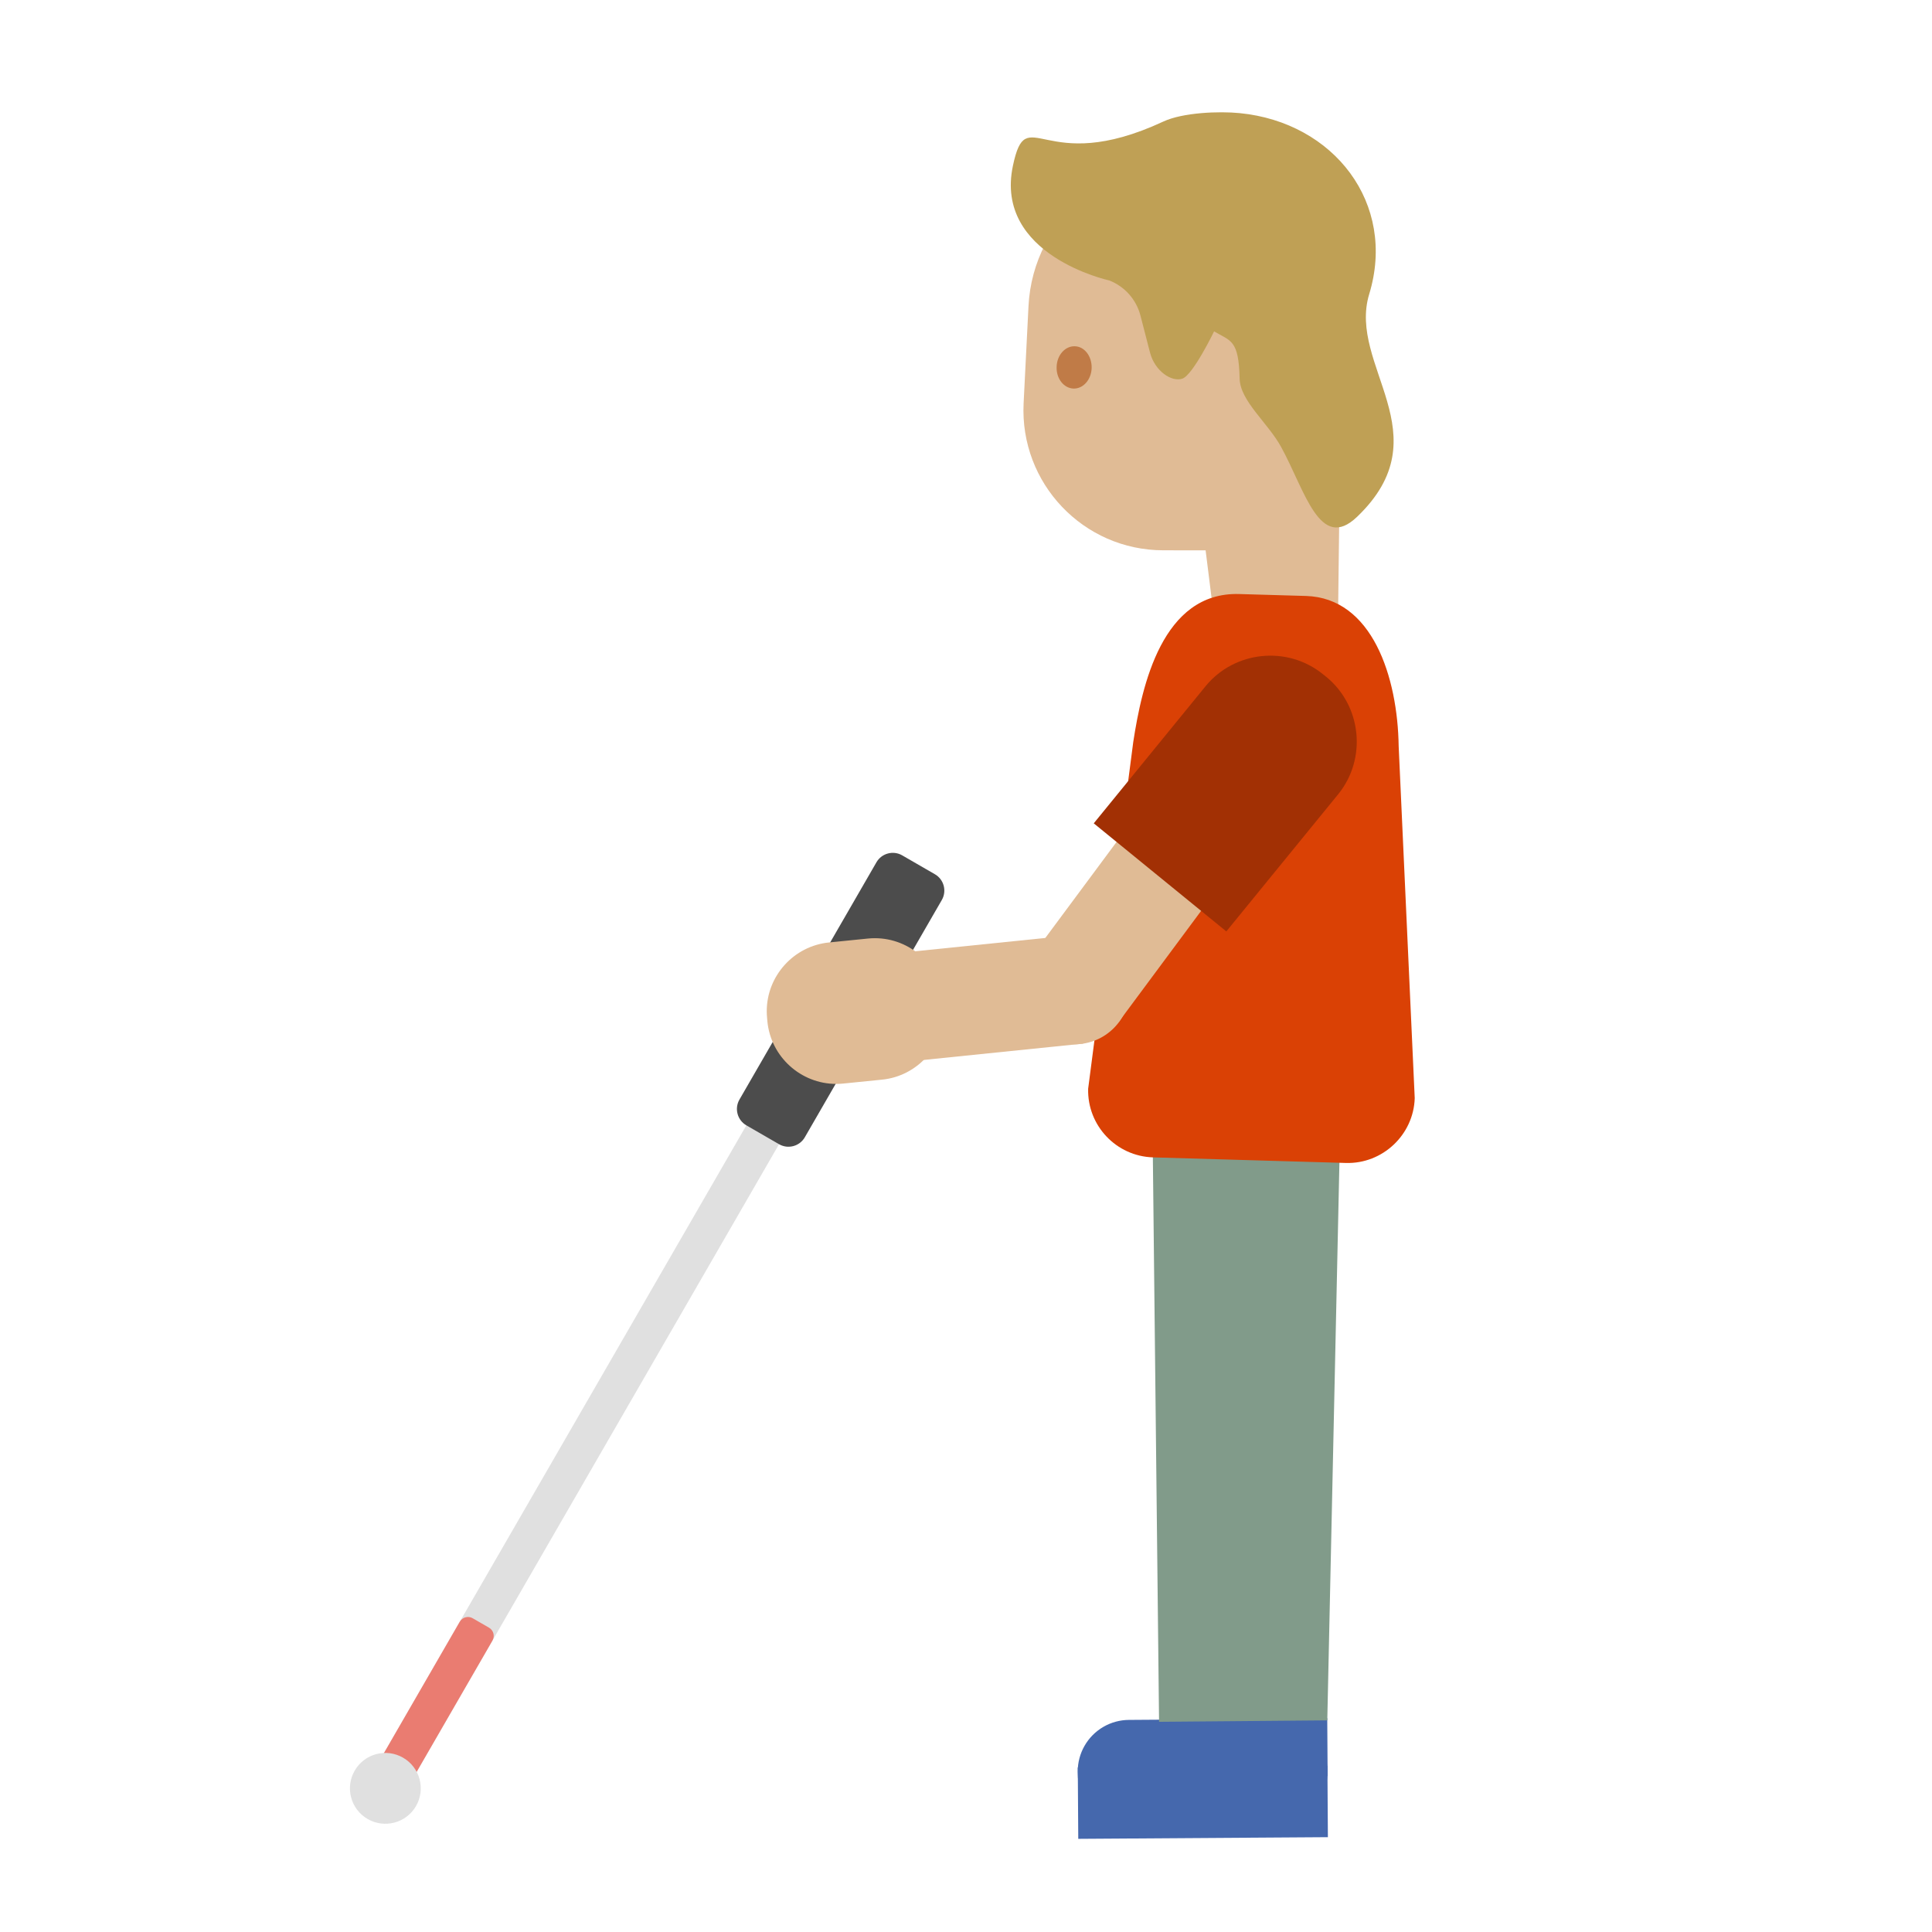
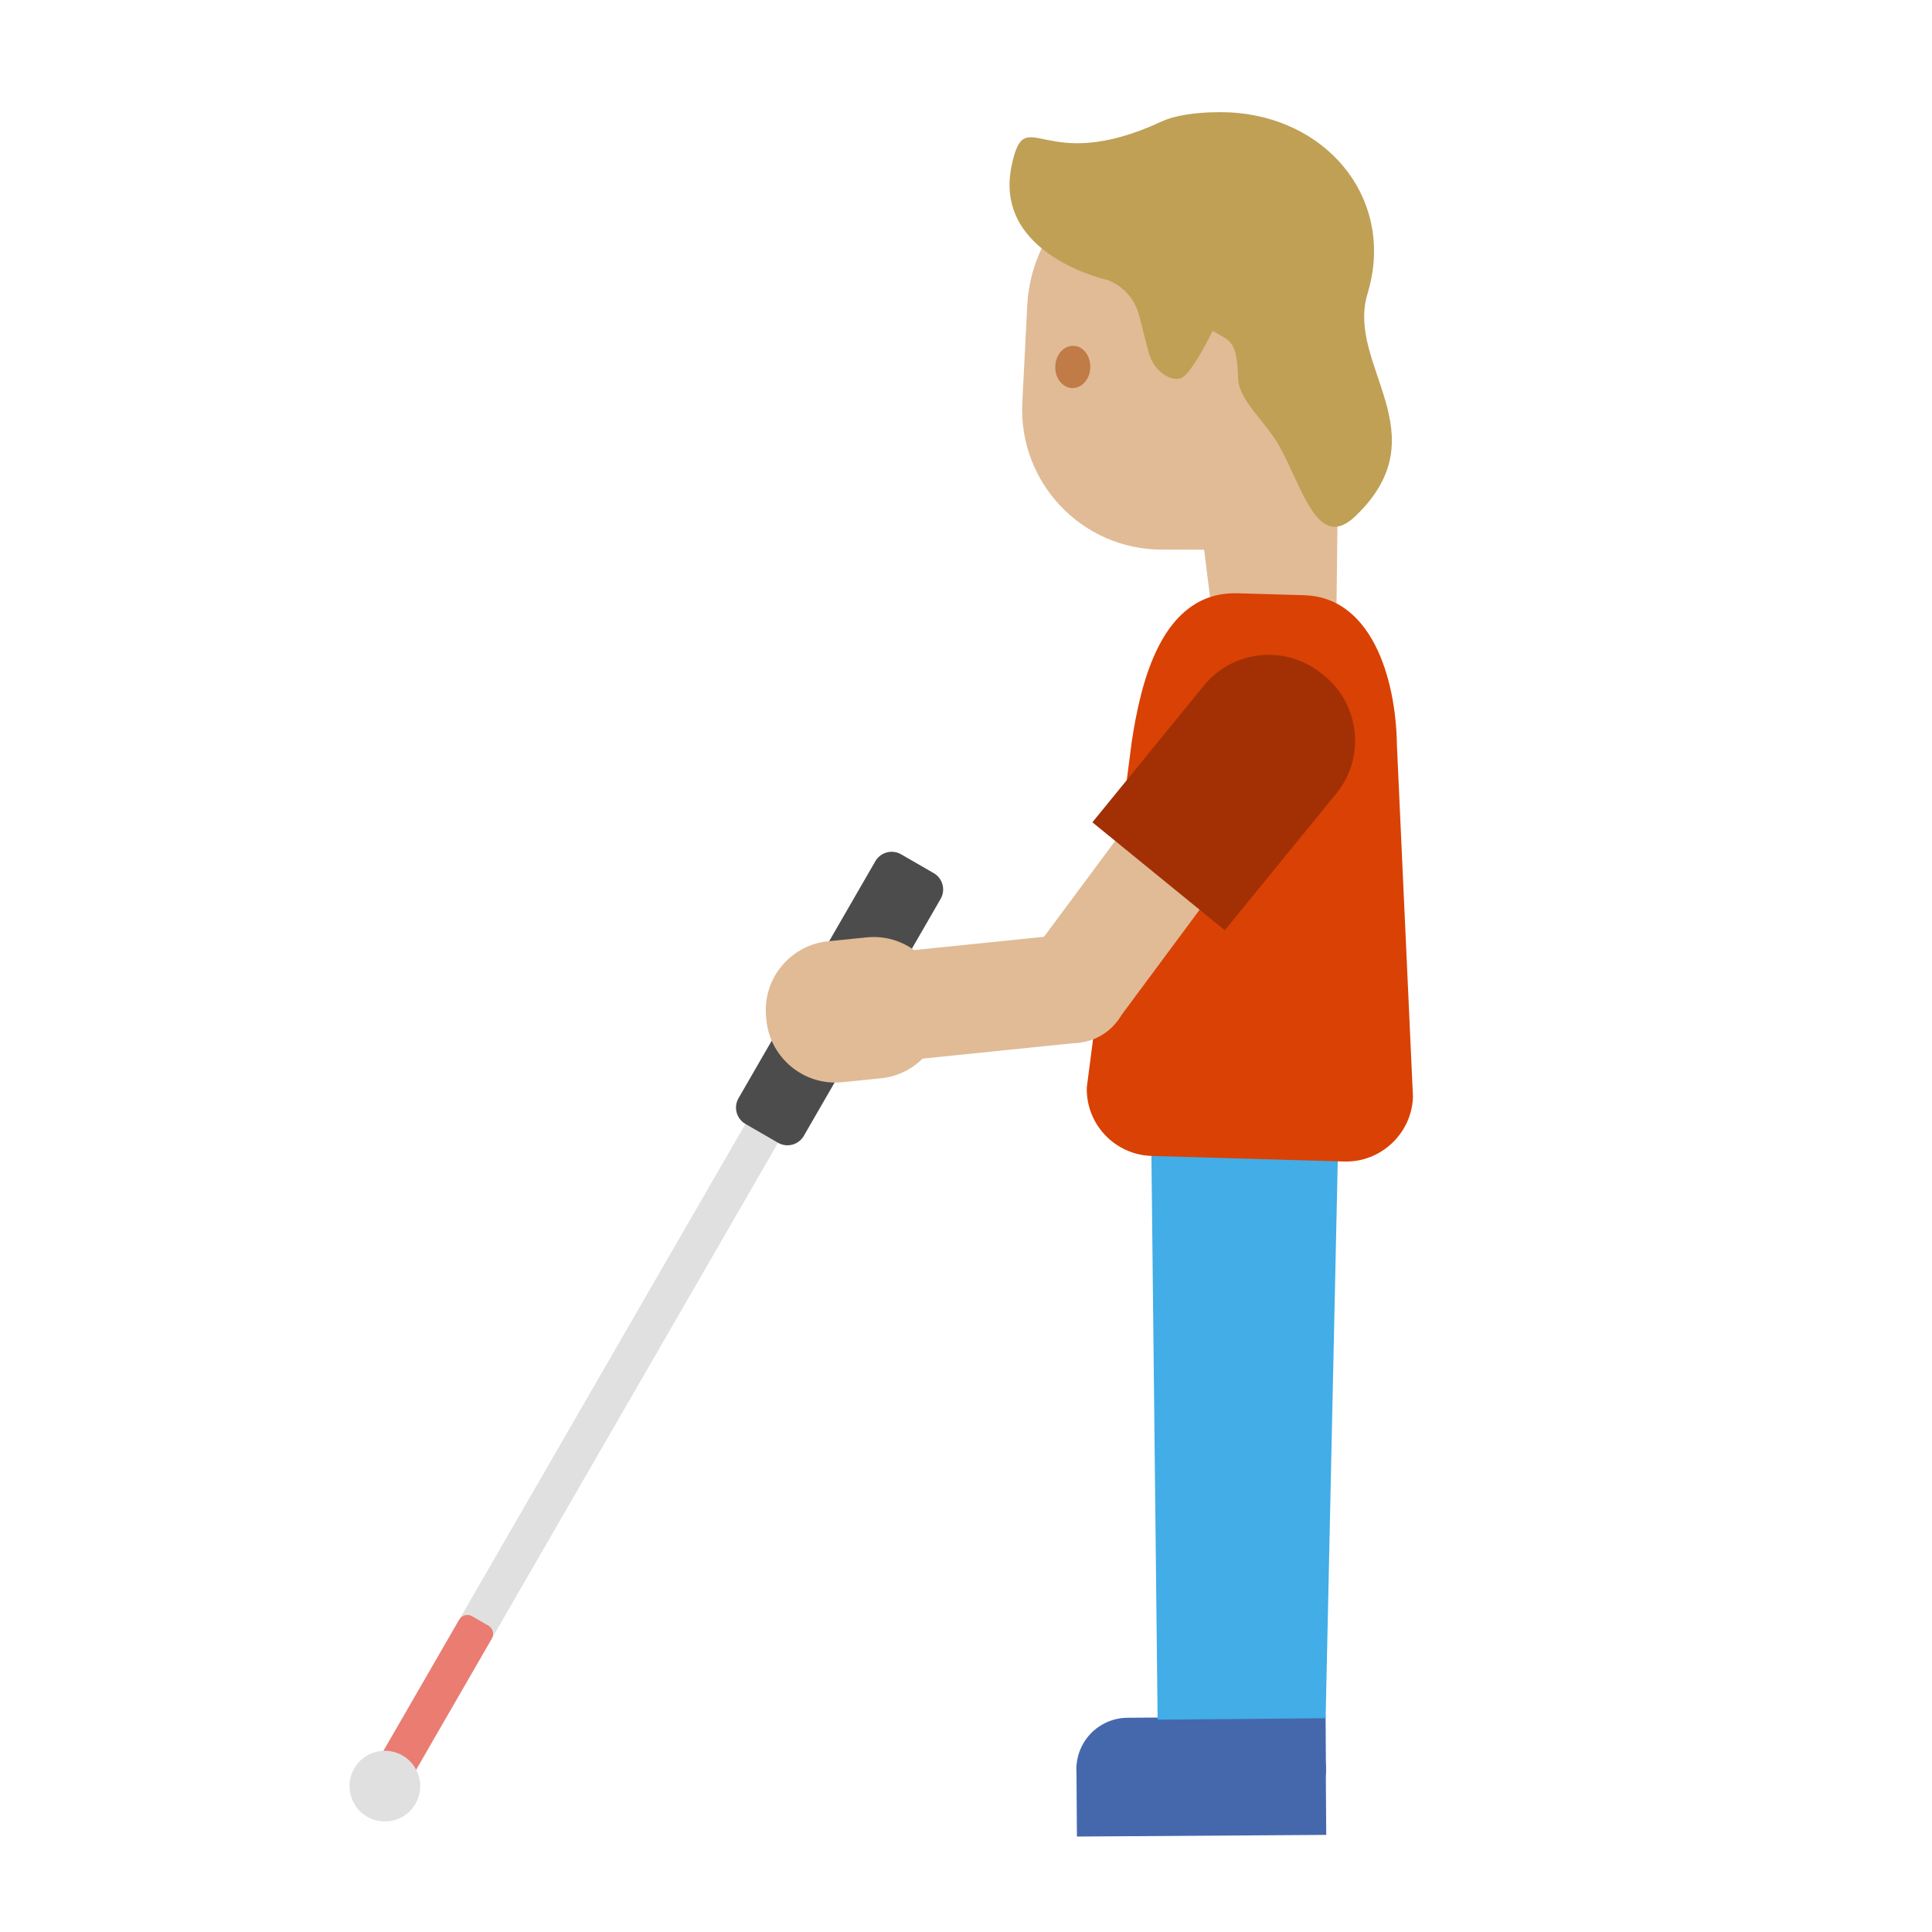
- <svg xmlns="http://www.w3.org/2000/svg" width="100%" height="100%" viewBox="0 0 128 128" version="1.1" xml:space="preserve" style="fill-rule:evenodd;clip-rule:evenodd;stroke-linejoin:round;stroke-miterlimit:2;">
-   <g transform="matrix(0.866025,0.5,-0.5,0.866025,53.1781,27.596)">
-     <g transform="matrix(0.5,0,0,2.64631,10.75,-20.0237)">
-       <path d="M24,22.118C24,21.987 23.44,21.881 22.75,21.881L20.25,21.881C19.56,21.881 19,21.987 19,22.118L19,42.297C19,42.428 19.56,42.534 20.25,42.534L22.75,42.534C23.44,42.534 24,42.428 24,42.297L24,22.118Z" style="fill:rgb(224,224,224);" />
+ <svg xmlns="http://www.w3.org/2000/svg" width="100%" height="100%" viewBox="0 0 534 534" version="1.1" xml:space="preserve" style="fill-rule:evenodd;clip-rule:evenodd;stroke-linejoin:round;stroke-miterlimit:2;">
+   <g>
+     <g>
+       <path d="M223.444,301.331c0.722,-1.251 0.296,-2.847 -0.949,-3.566l-4.511,-2.604c-1.244,-0.718 -2.839,-0.29 -3.561,0.961l-111.25,192.69c-0.722,1.251 -0.296,2.847 0.948,3.566l4.511,2.604c1.245,0.719 2.84,0.29 3.562,-0.961l111.25,-192.69Z" style="fill:#e0e0e0;" />
    </g>
-     <g transform="matrix(0.5,0,0,0.612632,10.75,66.4762)">
-       <path d="M24,22.902C24,22.339 23.44,21.881 22.75,21.881L20.25,21.881C19.56,21.881 19,22.339 19,22.902L19,41.513C19,42.076 19.56,42.534 20.25,42.534L22.75,42.534C23.44,42.534 24,42.076 24,41.513L24,22.902Z" style="fill:rgb(234,124,113);" />
+     <g>
+       <path d="M135.945,452.883c0.719,-1.245 0.293,-2.841 -0.952,-3.56l-4.511,-2.604c-1.245,-0.719 -2.839,-0.289 -3.558,0.955l-23.754,41.143c-0.718,1.244 -0.292,2.84 0.953,3.559l4.51,2.604c1.245,0.719 2.84,0.289 3.559,-0.955l23.753,-41.142Z" style="fill:#ea7c71;" />
    </g>
-     <circle cx="21.5" cy="92.534" r="2.346" style="fill:rgb(224,224,224);" />
-     <path d="M24,23.131C24,22.442 23.44,21.881 22.75,21.881L20.25,21.881C19.56,21.881 19,22.442 19,23.131L19,41.284C19,41.973 19.56,42.534 20.25,42.534L22.75,42.534C23.44,42.534 24,41.973 24,41.284L24,23.131Z" style="fill:rgb(76,76,76);" />
+     <path d="M111.265,485.213c4.672,2.697 6.276,8.68 3.578,13.353c-2.697,4.672 -8.681,6.275 -13.353,3.578c-4.672,-2.698 -6.275,-8.681 -3.578,-13.353c2.698,-4.673 8.681,-6.276 13.353,-3.578Z" style="fill:#e0e0e0;" />
+     <path d="M259.988,248.45c1.436,-2.486 0.584,-5.677 -1.906,-7.115l-9.021,-5.208c-2.49,-1.437 -5.679,-0.58 -7.115,1.906l-37.819,65.504c-1.435,2.487 -0.583,5.678 1.907,7.115l9.021,5.208c2.49,1.438 5.679,0.58 7.115,-1.906l37.818,-65.504Z" style="fill:#4c4c4c;" />
  </g>
-   <g transform="matrix(1,0,0,1,30.3275,-8)">
-     <g transform="matrix(0.866025,-0.5,0.5,0.866025,-38.005,37.1511)">
-       <path d="M34.02,125.55L25.57,120.75C24.505,120.145 23.845,119.01 23.845,117.785C23.845,117.194 23.998,116.614 24.29,116.1L24.37,115.95C24.975,114.885 26.11,114.225 27.335,114.225C27.926,114.225 28.506,114.378 29.02,114.67L37.47,119.47C38.535,120.075 39.195,121.21 39.195,122.435C39.195,123.026 39.042,123.606 38.75,124.12L38.67,124.27C37.744,125.895 35.647,126.472 34.02,125.55Z" style="fill:rgb(69,104,173);fill-rule:nonzero;" />
+   <g>
+     <g>
+       <path d="M352.332,503.627l-40.491,0.284c-5.104,0.036 -9.85,-2.685 -12.402,-7.105c-1.231,-2.133 -1.887,-4.545 -1.905,-7.008l-0.023,-0.708c-0.036,-5.103 2.684,-9.849 7.105,-12.401c2.132,-1.231 4.544,-1.888 7.007,-1.905l40.491,-0.284c5.104,-0.035 9.85,2.685 12.402,7.106c1.231,2.132 1.888,4.544 1.905,7.007l0.024,0.708c0.044,7.793 -6.321,14.244 -14.113,14.306Z" style="fill:#4568ad;fill-rule:nonzero;" />
    </g>
-     <g transform="matrix(0.866025,-0.5,0.5,0.866025,-38.005,37.1511)">
-       <path d="M24.515,115.706L38.893,123.88L36.555,127.992L22.177,119.818L24.515,115.706Z" style="fill:rgb(69,104,173);fill-rule:nonzero;" />
+     <g>
+       <path d="M297.525,487.908l68.912,-0.459l0.13,19.709l-68.911,0.459l-0.131,-19.709Z" style="fill:#4568ad;fill-rule:nonzero;" />
    </g>
-     <g transform="matrix(0.866025,-0.5,0.5,0.866025,-38.005,37.1511)">
-       <path d="M35.489,118.315L40.461,121.142L38.563,124.48L33.591,121.653L35.489,118.315Z" style="fill:rgb(69,104,173);fill-rule:nonzero;" />
+     <g>
+       <path d="M342.56,474.46l23.831,-0.157l0.105,15.999l-23.831,0.157l-0.105,-15.999Z" style="fill:#4568ad;fill-rule:nonzero;" />
    </g>
  </g>
-   <g transform="matrix(0.866025,-0.5,0.5,0.866025,-7.67747,29.1511)">
-     <path d="M40.39,121.27L30.69,115.78L49.52,82.322L60.21,88.602L40.39,121.27Z" style="fill:rgb(129,155,138);fill-rule:nonzero;" />
+   <g>
+     <path d="M366.401,474.912l-46.439,0.398l-1.757,-159.96l51.657,0.39l-3.461,159.172Z" style="fill:#42ade7;fill-rule:nonzero;" />
  </g>
-   <g transform="matrix(0.965926,0.258819,-0.258819,0.965926,40.9582,-13.629)">
-     <path d="M57.78,30.92L60.37,41.08L52.86,43.98L45.02,24.7L57.78,30.92Z" style="fill:#e0bb95;fill-rule:nonzero;" />
+   <g>
+     <path d="M369.861,129.967l-0.532,43.684l-33.353,3.572l-10.762,-86.05l44.647,38.794Z" style="fill:#e0bb95;fill-rule:nonzero;" />
  </g>
-   <g transform="matrix(0.990656,-0.136388,0.136388,0.990656,22.7296,6.77457)">
-     <g transform="matrix(0.965926,0.258819,-0.258819,0.965926,13.7061,-13.629)">
-       <path d="M57.2,20.62L59.23,37.98L47.91,39.39C42.65,40.05 37.91,36.17 37.51,30.88L37.03,24.47C36.58,18.55 41.35,13.53 47.28,13.67L49.64,13.73C53.53,13.83 56.75,16.76 57.2,20.62Z" style="fill:#e0bb95;fill-rule:nonzero;" />
+   <g>
+     <g>
+       <path d="M369.301,79.139l-0.625,72.823l-47.531,-0.05c-22.089,-0.004 -39.669,-18.507 -38.575,-40.584l1.345,-26.749c1.214,-24.708 23.542,-42.984 47.985,-39.325l9.725,1.473c16.03,2.434 27.82,16.22 27.676,32.412Z" style="fill:#e0bb95;fill-rule:nonzero;" />
    </g>
-     <g transform="matrix(0.965926,0.258819,-0.258819,0.965926,13.7061,-13.629)">
-       <path d="M41.69,27.99C41.77,28.76 41.31,29.44 40.67,29.5C40.03,29.56 39.45,28.99 39.38,28.22C39.3,27.45 39.76,26.77 40.4,26.71C41.04,26.64 41.61,27.22 41.69,27.99" style="fill:rgb(192,123,71);fill-rule:nonzero;" />
+     <g>
+       <path d="M301.352,101.551c-0.07,3.225 -2.324,5.798 -5.002,5.713c-2.677,-0.084 -4.778,-2.742 -4.668,-5.962c0.069,-3.224 2.324,-5.797 5.001,-5.712c2.683,0.043 4.738,2.736 4.669,5.961" style="fill:#c07b47;fill-rule:nonzero;" />
    </g>
-     <g transform="matrix(1.02849,0.141596,-0.141596,1.02849,-5.07914,-5.85384)">
-       <path d="M70.326,31.373C67.946,33.651 67.007,29.712 65.482,26.925C64.635,25.377 62.863,23.982 62.83,22.56C62.773,20.06 62.26,20.17 61.2,19.54C61.2,19.54 59.85,22.335 59.168,22.56C58.486,22.785 57.417,22.075 57.11,20.89L56.5,18.53C56.236,17.508 55.494,16.673 54.51,16.29C54.51,16.29 47.15,14.697 48.362,8.971C49.253,4.762 50.263,9.735 57.96,6.15C59.211,5.567 61.53,5.482 62.83,5.612C68.85,6.202 72.859,11.379 71.099,17.161C69.705,21.74 75.809,26.121 70.326,31.373Z" style="fill:#bfa055;fill-rule:nonzero;" />
+     <g>
+       <path d="M374.631,142.664c-10.295,9.854 -14.357,-7.185 -20.954,-19.241c-3.664,-6.697 -11.33,-12.731 -11.472,-18.882c-0.247,-10.815 -2.466,-10.339 -7.051,-13.064c-0,-0 -5.84,12.09 -8.79,13.064c-2.951,0.973 -7.575,-2.098 -8.903,-7.225l-2.639,-10.208c-1.142,-4.421 -4.351,-8.033 -8.608,-9.69c0,-0 -31.838,-6.891 -26.595,-31.661c3.854,-18.207 8.223,3.305 41.519,-12.203c5.412,-2.522 15.443,-2.889 21.067,-2.327c26.041,2.552 43.383,24.947 35.77,49.958c-6.03,19.808 20.374,38.76 -3.344,61.479Z" style="fill:#bfa055;fill-rule:nonzero;" />
    </g>
  </g>
-   <g transform="matrix(0.965926,0.258819,-0.258819,0.965926,40.9582,-13.629)">
-     <path d="M70.04,75.11L57.6,78.06C55.22,78.62 52.84,77.15 52.27,74.78L49.21,51.81C48.8,48.06 48.49,41.7 53.46,40.53L57.76,39.51C62.04,38.5 65.02,43.13 66.27,47.54L73.33,69.78C73.889,72.144 72.404,74.55 70.04,75.11Z" style="fill:rgb(218,65,5);fill-rule:nonzero;" />
+   <g>
+     <path d="M371.549,321.039l-53.248,-1.543c-10.183,-0.312 -18.177,-8.795 -17.915,-18.948l12.456,-95.748c2.394,-15.534 8.005,-41.466 29.269,-40.815l18.406,0.532c18.315,0.551 25.316,22.399 25.591,41.496l4.43,97.122c-0.299,10.118 -8.871,18.2 -18.989,17.904Z" style="fill:#da4105;fill-rule:nonzero;" />
  </g>
-   <g transform="matrix(1,0,0,1,27.2522,0)">
-     <path d="M46.873,67.696L41.075,63.393L49.781,51.66L55.579,55.962L46.873,67.696Z" style="fill:#e0bb95;fill-rule:nonzero;" />
+   <g>
+     <path d="M308.855,282.067l-24.158,-17.929l36.275,-48.888l24.158,17.925l-36.275,48.892Z" style="fill:#e0bb95;fill-rule:nonzero;" />
  </g>
-   <g transform="matrix(0.980799,-0.195022,0.195022,0.980799,15.3181,9.82574)">
-     <circle cx="43.95" cy="65.53" r="3.66" style="fill:#e0bb95;" />
+   <g>
+     <path d="M293.709,258.069c8.255,-1.641 16.29,3.728 17.932,11.983c1.641,8.255 -3.728,16.29 -11.984,17.931c-8.255,1.642 -16.289,-3.728 -17.931,-11.983c-1.641,-8.255 3.728,-16.29 11.983,-17.931Z" style="fill:#e0bb95;" />
  </g>
-   <g transform="matrix(1,0,0,1,27.2522,0)">
-     <path d="M32.207,70.402L31.471,63.22L43.777,61.96L44.513,69.142L32.207,70.402Z" style="fill:#e0bb95;fill-rule:nonzero;" />
+   <g>
+     <path d="M247.747,293.342l-3.067,-29.925l51.275,-5.25l3.067,29.925l-51.275,5.25Z" style="fill:#e0bb95;fill-rule:nonzero;" />
  </g>
-   <g transform="matrix(1,0,0,1,27.2522,0)">
-     <path d="M23.57,67.45L23.59,67.68C23.819,70.013 25.804,71.812 28.148,71.812C28.299,71.812 28.45,71.805 28.6,71.79L31.18,71.53C33.513,71.301 35.312,69.316 35.312,66.972C35.312,66.821 35.305,66.67 35.29,66.52L35.27,66.29C35.041,63.957 33.056,62.158 30.712,62.158C30.561,62.158 30.41,62.165 30.26,62.18L27.68,62.44C25.348,62.666 23.547,64.649 23.547,66.993C23.547,67.145 23.555,67.298 23.57,67.45Z" style="fill:#e0bb95;fill-rule:nonzero;" />
+   <g>
+     <path d="M211.759,281.042l0.083,0.958c0.955,9.721 9.225,17.217 18.992,17.217c0.629,-0 1.258,-0.029 1.884,-0.092l10.75,-1.083c9.72,-0.954 17.216,-9.225 17.216,-18.992c0,-0.629 -0.029,-1.258 -0.091,-1.883l-0.084,-0.959c-0.954,-9.721 -9.225,-17.216 -18.991,-17.216c-0.63,-0 -1.259,0.029 -1.884,0.091l-10.75,1.084c-9.716,0.941 -17.221,9.204 -17.221,18.97c0,0.634 0.034,1.271 0.096,1.905Z" style="fill:#e0bb95;fill-rule:nonzero;" />
  </g>
-   <g transform="matrix(0.997988,0.0633971,-0.0633971,0.997988,30.6047,-2.79131)">
-     <path d="M45.41,54.57L54.63,61.16L61.45,51.62C63.209,49.153 62.632,45.676 60.17,43.91L59.94,43.75C57.473,41.991 53.996,42.568 52.23,45.03L45.41,54.57Z" style="fill:rgb(162,48,4);fill-rule:nonzero;" />
+   <g>
+     <path d="M301.932,227.282l36.599,29.839l30.879,-37.869c7.967,-9.793 6.486,-24.404 -3.286,-32.398l-0.914,-0.726c-9.794,-7.966 -24.404,-6.485 -32.398,3.286l-30.88,37.868Z" style="fill:#a23004;fill-rule:nonzero;" />
  </g>
</svg>
